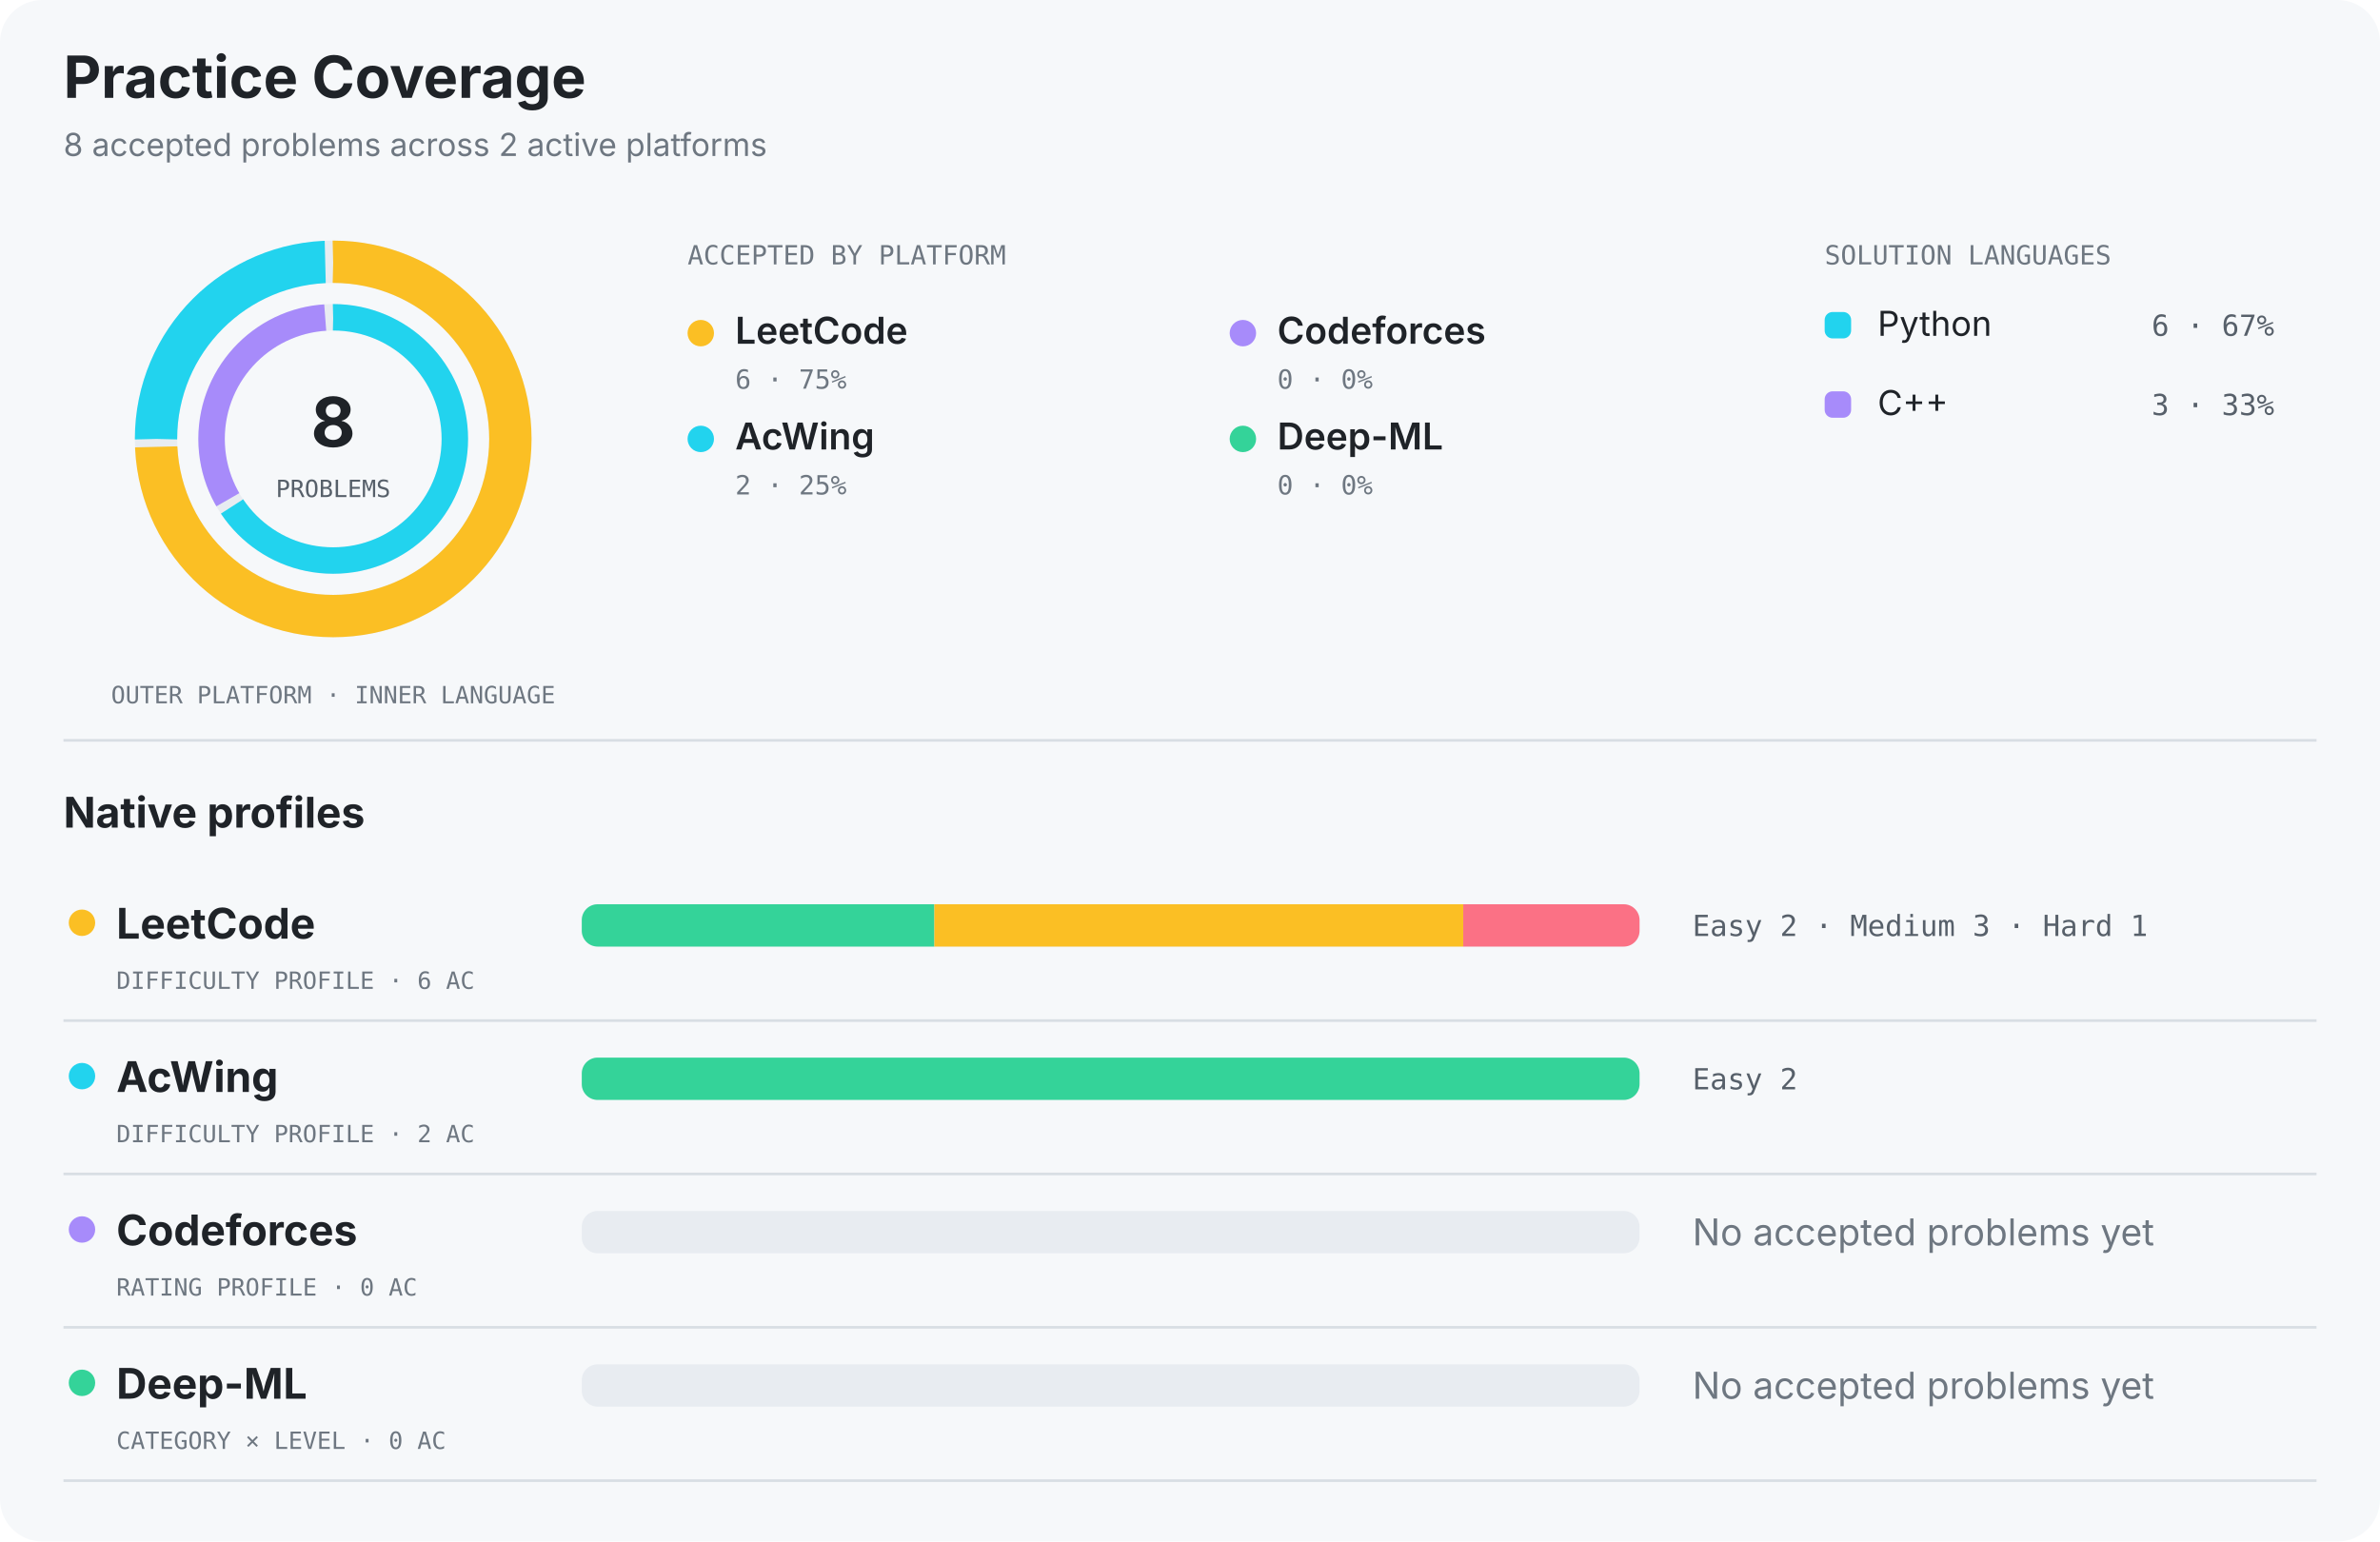
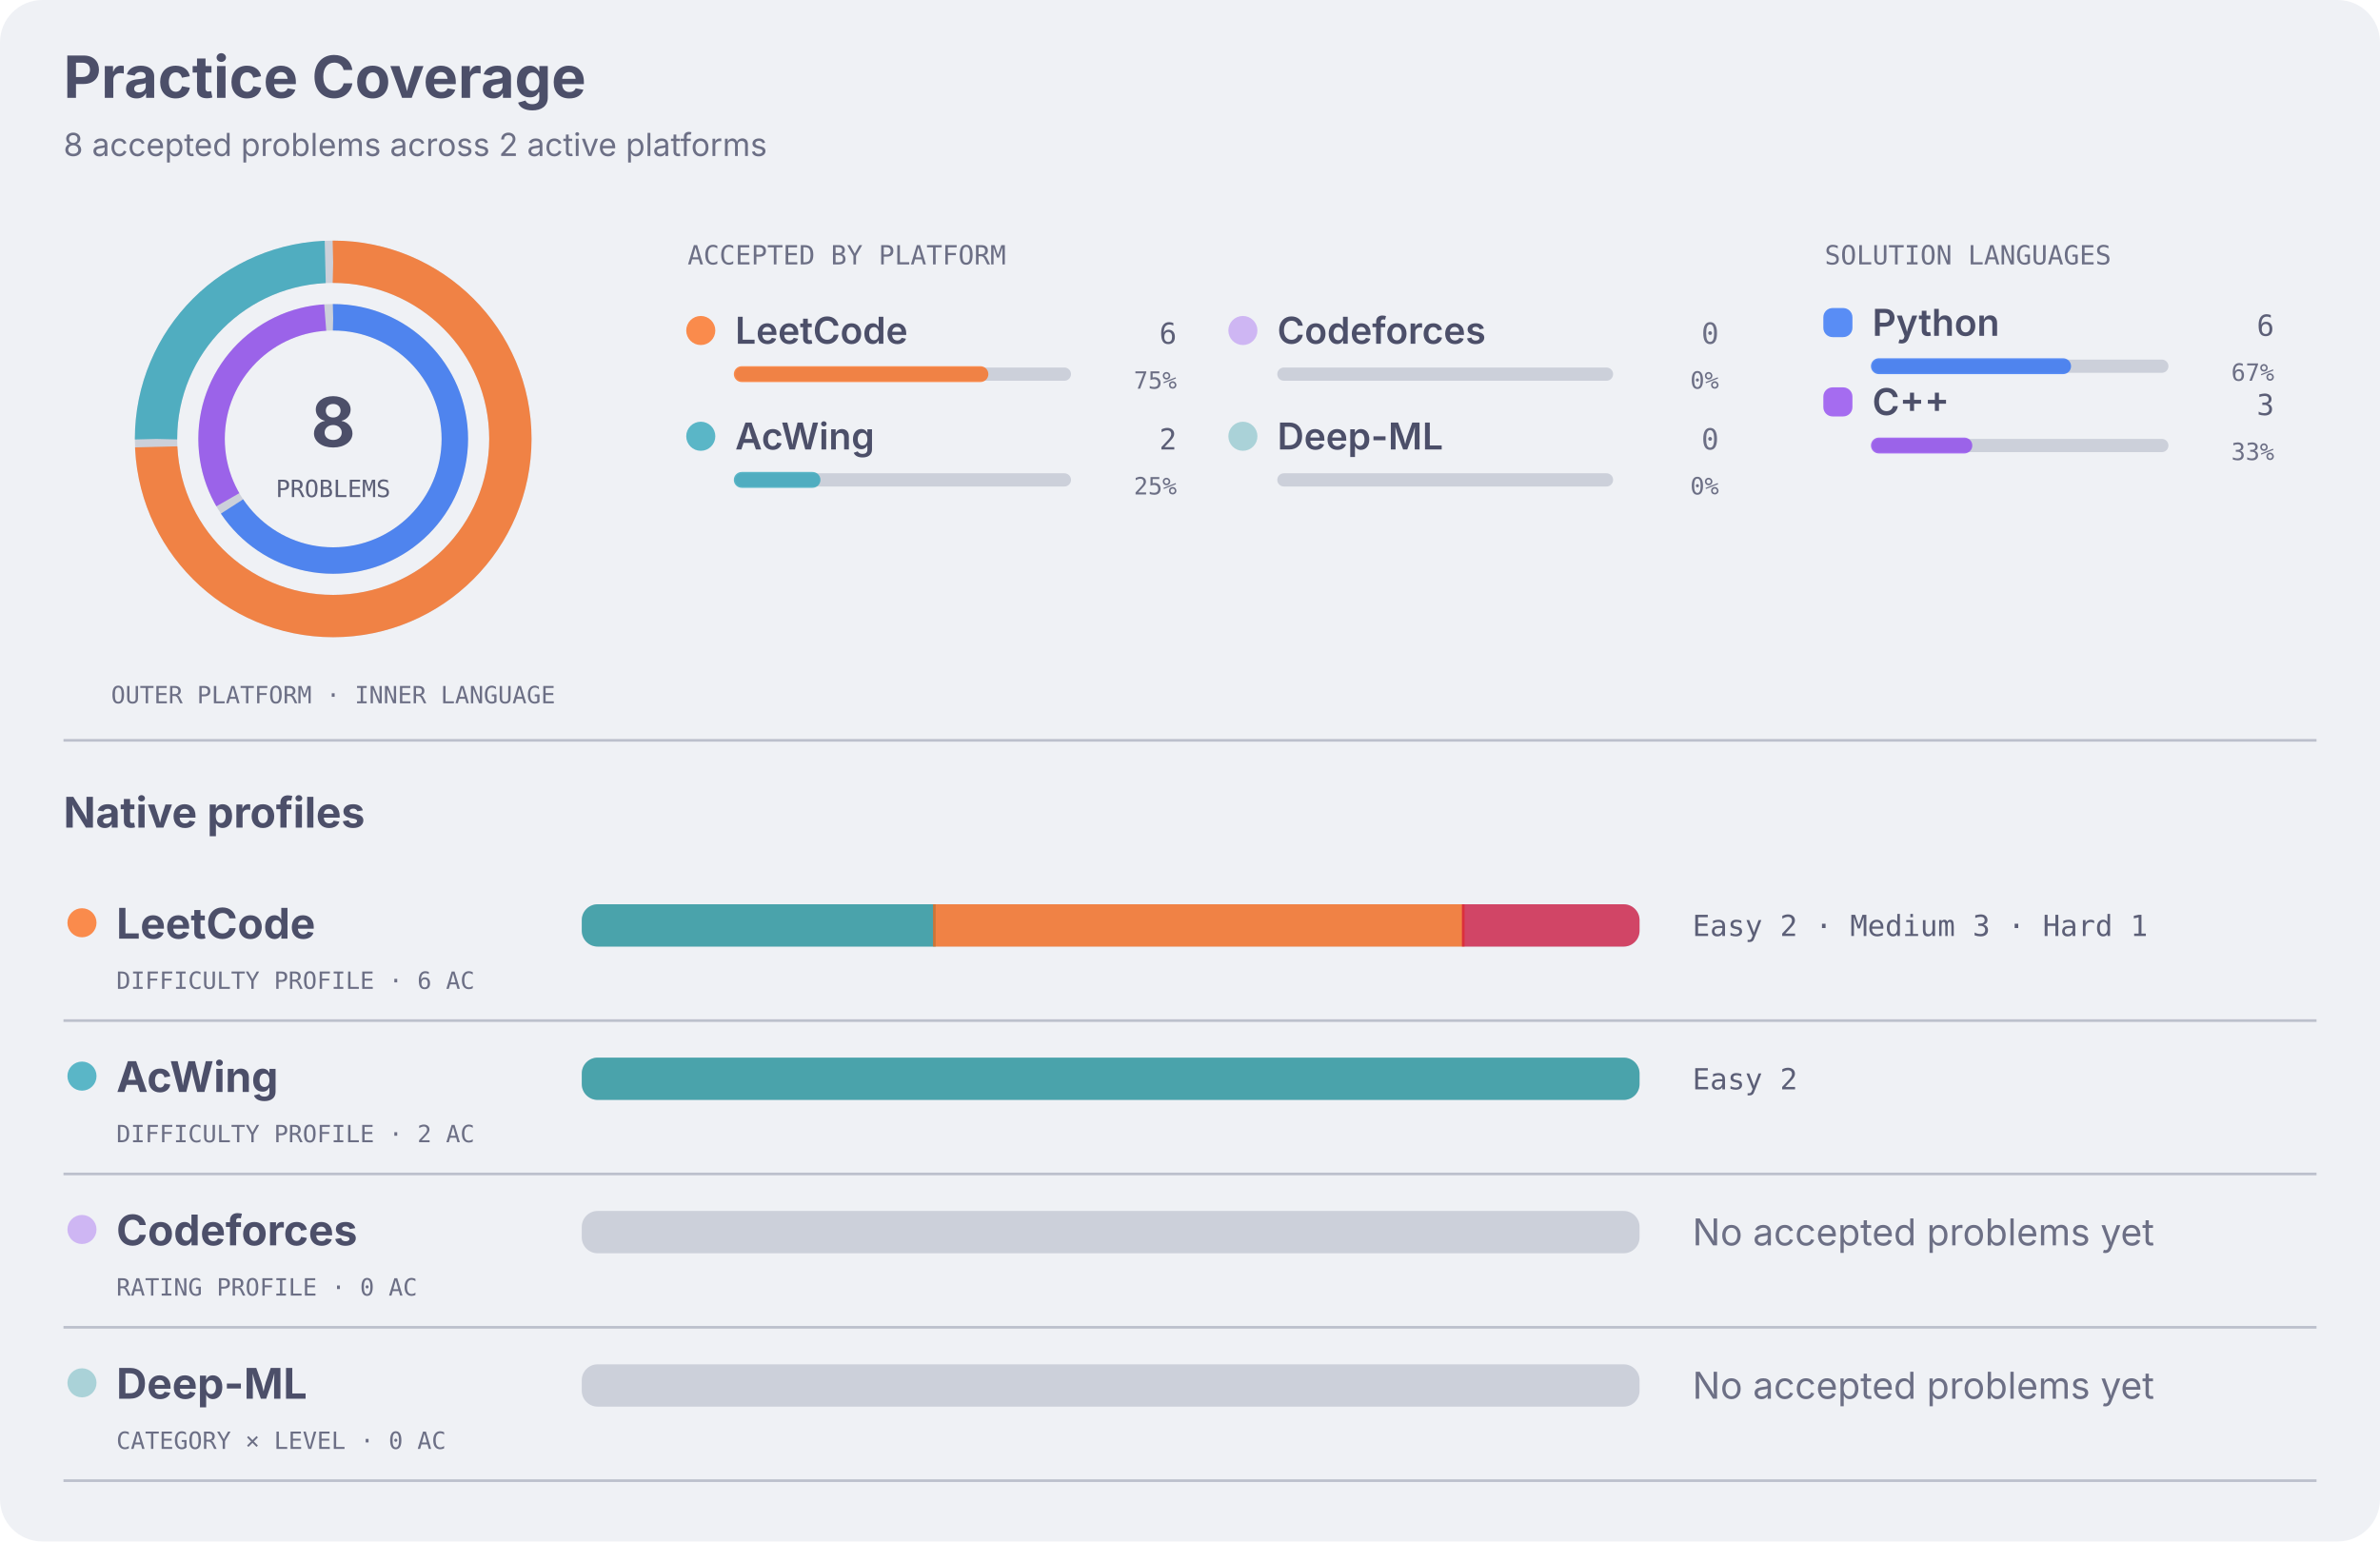
<svg xmlns="http://www.w3.org/2000/svg" width="900" height="583" viewBox="0 0 900 583" role="img" aria-labelledby="coverage-title coverage-desc">
  <style>
-     .coverage-background { fill: #f6f8fa; }
-     .coverage-primary { fill: #1f2328; }
-     .coverage-secondary { fill: #57606a; }
-     .coverage-muted { fill: #6e7781; }
-     .coverage-track { fill: #e8ecf1; }
-     .coverage-track-stroke { stroke: #e8ecf1; }
-     .coverage-divider { stroke: #d8dee4; }
+     .coverage-background { fill: #eff1f5; }
+     .coverage-primary { fill: #4c4f69; }
+     .coverage-secondary { fill: #5c5f77; }
+     .coverage-muted { fill: #6c6f85; }
+     .coverage-track { fill: #ccd0da; }
+     .coverage-track-stroke { stroke: #ccd0da; }
+     .coverage-divider { stroke: #bcc0cc; }
+     .coverage-yellow { fill: #df8e1d; stroke: #df8e1d; }
+     .coverage-blue { fill: #1e66f5; stroke: #1e66f5; }
+     .coverage-sapphire { fill: #209fb5; stroke: #209fb5; }
+     .coverage-mauve { fill: #8839ef; stroke: #8839ef; }
+     .coverage-green { fill: #40a02b; stroke: #40a02b; }
+     .coverage-peach { fill: #fe640b; stroke: #fe640b; }
+     .coverage-red { fill: #d20f39; stroke: #d20f39; }
+     .coverage-teal { fill: #179299; stroke: #179299; }
+     .coverage-overlay { fill: #7c7f93; stroke: #7c7f93; }
+     .coverage-accent { opacity: 0.72; }
+     .coverage-empty { opacity: 0.32; }
    @media (prefers-color-scheme: dark) {
-       .coverage-background { fill: #1d1e2c; }
-       .coverage-primary { fill: #e6e9f2; }
-       .coverage-secondary { fill: #b8c1d8; }
-       .coverage-muted { fill: #8d99b2; }
-       .coverage-track { fill: #34384a; }
-       .coverage-track-stroke { stroke: #34384a; }
-       .coverage-divider { stroke: #34384a; }
+       .coverage-background { fill: #1e1e2e; }
+       .coverage-primary { fill: #cdd6f4; }
+       .coverage-secondary { fill: #bac2de; }
+       .coverage-muted { fill: #a6adc8; }
+       .coverage-track { fill: #313244; }
+       .coverage-track-stroke { stroke: #313244; }
+       .coverage-divider { stroke: #45475a; }
+       .coverage-yellow { fill: #f9e2af; stroke: #f9e2af; }
+       .coverage-blue { fill: #89b4fa; stroke: #89b4fa; }
+       .coverage-sapphire { fill: #74c7ec; stroke: #74c7ec; }
+       .coverage-mauve { fill: #cba6f7; stroke: #cba6f7; }
+       .coverage-green { fill: #a6e3a1; stroke: #a6e3a1; }
+       .coverage-peach { fill: #fab387; stroke: #fab387; }
+       .coverage-red { fill: #f38ba8; stroke: #f38ba8; }
+       .coverage-teal { fill: #94e2d5; stroke: #94e2d5; }
+       .coverage-overlay { fill: #9399b2; stroke: #9399b2; }
+       .coverage-accent { opacity: 1; }
+       .coverage-empty { opacity: 0.45; }
    }
  </style>
  <rect class="coverage-background" width="900" height="583" rx="16" />
  <text class="coverage-primary" x="24" y="37" font-family="-apple-system,BlinkMacSystemFont,Segoe UI,sans-serif" font-size="22" font-weight="700">Practice Coverage</text>
  <text class="coverage-muted" x="24" y="59" font-family="-apple-system,BlinkMacSystemFont,Segoe UI,sans-serif" font-size="12">8 accepted problems across 2 active platforms</text>
  <circle class="coverage-track-stroke" cx="126" cy="166" r="67" fill="none" stroke-width="16" />
-   <circle cx="126" cy="166" r="67" fill="none" stroke="#fbbf24" stroke-width="16" stroke-dasharray="312.73 108.24" stroke-dashoffset="-0.00" transform="rotate(-90 126 166)" data-ring="platform" data-segment="LeetCode" data-count="6">
+   <circle class="coverage-accent coverage-peach" cx="126" cy="166" r="67" style="fill:none" stroke-width="16" stroke-dasharray="312.73 108.24" stroke-dashoffset="-0.00" transform="rotate(-90 126 166)" data-ring="platform" data-segment="LeetCode" data-count="6">
    </circle>
-   <circle cx="126" cy="166" r="67" fill="none" stroke="#22d3ee" stroke-width="16" stroke-dasharray="102.24 318.73" stroke-dashoffset="-315.73" transform="rotate(-90 126 166)" data-ring="platform" data-segment="AcWing" data-count="2">
+   <circle class="coverage-accent coverage-sapphire" cx="126" cy="166" r="67" style="fill:none" stroke-width="16" stroke-dasharray="102.24 318.73" stroke-dashoffset="-315.73" transform="rotate(-90 126 166)" data-ring="platform" data-segment="AcWing" data-count="2">
    </circle>
  <circle class="coverage-track-stroke" cx="126" cy="166" r="46" fill="none" stroke-width="10" />
-   <circle cx="126" cy="166" r="46" fill="none" stroke="#22d3ee" stroke-width="10" stroke-dasharray="189.68 99.34" stroke-dashoffset="-0.00" transform="rotate(-90 126 166)" data-ring="language" data-segment="Python" data-count="6">
+   <circle class="coverage-accent coverage-blue" cx="126" cy="166" r="46" style="fill:none" stroke-width="10" stroke-dasharray="189.68 99.34" stroke-dashoffset="-0.00" transform="rotate(-90 126 166)" data-ring="language" data-segment="Python" data-count="6">
    </circle>
-   <circle cx="126" cy="166" r="46" fill="none" stroke="#a78bfa" stroke-width="10" stroke-dasharray="93.34 195.68" stroke-dashoffset="-192.68" transform="rotate(-90 126 166)" data-ring="language" data-segment="C++" data-count="3">
+   <circle class="coverage-accent coverage-mauve" cx="126" cy="166" r="46" style="fill:none" stroke-width="10" stroke-dasharray="93.34 195.68" stroke-dashoffset="-192.68" transform="rotate(-90 126 166)" data-ring="language" data-segment="C++" data-count="3">
    </circle>
  <text class="coverage-primary" x="126" y="169" text-anchor="middle" font-family="-apple-system,BlinkMacSystemFont,Segoe UI,sans-serif" font-size="26" font-weight="700">8</text>
  <text class="coverage-secondary" x="126" y="188" text-anchor="middle" font-family="ui-monospace,SFMono-Regular,Menlo,monospace" font-size="9">PROBLEMS</text>
  <text class="coverage-muted" x="126" y="266" text-anchor="middle" font-family="ui-monospace,SFMono-Regular,Menlo,monospace" font-size="9">OUTER PLATFORM · INNER LANGUAGE</text>
  <text class="coverage-muted" x="260" y="100" font-family="ui-monospace,SFMono-Regular,Menlo,monospace" font-size="10">ACCEPTED BY PLATFORM</text>
  <text class="coverage-muted" x="690" y="100" font-family="ui-monospace,SFMono-Regular,Menlo,monospace" font-size="10">SOLUTION LANGUAGES</text>
-   <circle cx="265" cy="126" r="5" fill="#fbbf24" />
+   <circle class="coverage-accent coverage-peach" cx="265" cy="125" r="5" />
  <text class="coverage-primary" x="278" y="130" font-family="-apple-system,BlinkMacSystemFont,Segoe UI,sans-serif" font-size="14" font-weight="600">LeetCode</text>
-   <text class="coverage-muted" x="278" y="147" font-family="ui-monospace,SFMono-Regular,Menlo,monospace" font-size="10">6 · 75%</text>
-   <circle cx="265" cy="166" r="5" fill="#22d3ee" />
+   <text class="coverage-secondary" x="445" y="130" text-anchor="end" font-family="ui-monospace,SFMono-Regular,Menlo,monospace" font-size="11">6</text>
+   <rect class="coverage-track" x="278" y="139" width="127" height="5" rx="2.5" />
+   <rect class="coverage-accent coverage-peach" x="278" y="139" width="95.25" height="5" rx="2.5" data-share="75.0" data-count="6">
+     </rect>
+   <text class="coverage-muted" x="445" y="147" text-anchor="end" font-family="ui-monospace,SFMono-Regular,Menlo,monospace" font-size="9">75%</text>
+   <circle class="coverage-accent coverage-sapphire" cx="265" cy="165" r="5" />
  <text class="coverage-primary" x="278" y="170" font-family="-apple-system,BlinkMacSystemFont,Segoe UI,sans-serif" font-size="14" font-weight="600">AcWing</text>
-   <text class="coverage-muted" x="278" y="187" font-family="ui-monospace,SFMono-Regular,Menlo,monospace" font-size="10">2 · 25%</text>
-   <circle cx="470" cy="126" r="5" fill="#a78bfa" />
+   <text class="coverage-secondary" x="445" y="170" text-anchor="end" font-family="ui-monospace,SFMono-Regular,Menlo,monospace" font-size="11">2</text>
+   <rect class="coverage-track" x="278" y="179" width="127" height="5" rx="2.5" />
+   <rect class="coverage-accent coverage-sapphire" x="278" y="179" width="31.75" height="5" rx="2.5" data-share="25.0" data-count="2">
+     </rect>
+   <text class="coverage-muted" x="445" y="187" text-anchor="end" font-family="ui-monospace,SFMono-Regular,Menlo,monospace" font-size="9">25%</text>
+   <circle class="coverage-accent coverage-mauve coverage-empty" cx="470" cy="125" r="5" />
  <text class="coverage-primary" x="483" y="130" font-family="-apple-system,BlinkMacSystemFont,Segoe UI,sans-serif" font-size="14" font-weight="600">Codeforces</text>
-   <text class="coverage-muted" x="483" y="147" font-family="ui-monospace,SFMono-Regular,Menlo,monospace" font-size="10">0 · 0%</text>
-   <circle cx="470" cy="166" r="5" fill="#34d399" />
+   <text class="coverage-muted" x="650" y="130" text-anchor="end" font-family="ui-monospace,SFMono-Regular,Menlo,monospace" font-size="11">0</text>
+   <rect class="coverage-track" x="483" y="139" width="127" height="5" rx="2.5" />
+   <text class="coverage-muted" x="650" y="147" text-anchor="end" font-family="ui-monospace,SFMono-Regular,Menlo,monospace" font-size="9">0%</text>
+   <circle class="coverage-accent coverage-teal coverage-empty" cx="470" cy="165" r="5" />
  <text class="coverage-primary" x="483" y="170" font-family="-apple-system,BlinkMacSystemFont,Segoe UI,sans-serif" font-size="14" font-weight="600">Deep-ML</text>
-   <text class="coverage-muted" x="483" y="187" font-family="ui-monospace,SFMono-Regular,Menlo,monospace" font-size="10">0 · 0%</text>
-   <rect x="690" y="118" width="10" height="10" rx="3" fill="#22d3ee" />
-   <text class="coverage-primary" x="710" y="127" font-family="-apple-system,BlinkMacSystemFont,Segoe UI,sans-serif" font-size="13">Python</text>
-   <text class="coverage-secondary" x="860" y="127" text-anchor="end" font-family="ui-monospace,SFMono-Regular,Menlo,monospace" font-size="11">6 · 67%</text>
-   <rect x="690" y="148" width="10" height="10" rx="3" fill="#a78bfa" />
-   <text class="coverage-primary" x="710" y="157" font-family="-apple-system,BlinkMacSystemFont,Segoe UI,sans-serif" font-size="13">C++</text>
-   <text class="coverage-secondary" x="860" y="157" text-anchor="end" font-family="ui-monospace,SFMono-Regular,Menlo,monospace" font-size="11">3 · 33%</text>
+   <text class="coverage-muted" x="650" y="170" text-anchor="end" font-family="ui-monospace,SFMono-Regular,Menlo,monospace" font-size="11">0</text>
+   <rect class="coverage-track" x="483" y="179" width="127" height="5" rx="2.5" />
+   <text class="coverage-muted" x="650" y="187" text-anchor="end" font-family="ui-monospace,SFMono-Regular,Menlo,monospace" font-size="9">0%</text>
+   <rect class="coverage-accent coverage-blue" x="690" y="117" width="10" height="10" rx="3" />
+   <text class="coverage-primary" x="708" y="127" font-family="-apple-system,BlinkMacSystemFont,Segoe UI,sans-serif" font-size="14" font-weight="600">Python</text>
+   <text class="coverage-secondary" x="860" y="127" text-anchor="end" font-family="ui-monospace,SFMono-Regular,Menlo,monospace" font-size="11">6</text>
+   <rect class="coverage-track" x="708" y="136" width="112" height="5" rx="2.5" />
+   <rect class="coverage-accent coverage-blue" x="708" y="136" width="74.67" height="5" rx="2.5" data-share="66.7" data-count="6">
+     </rect>
+   <text class="coverage-muted" x="860" y="144" text-anchor="end" font-family="ui-monospace,SFMono-Regular,Menlo,monospace" font-size="9">67%</text>
+   <rect class="coverage-accent coverage-mauve" x="690" y="147" width="10" height="10" rx="3" />
+   <text class="coverage-primary" x="708" y="157" font-family="-apple-system,BlinkMacSystemFont,Segoe UI,sans-serif" font-size="14" font-weight="600">C++</text>
+   <text class="coverage-secondary" x="860" y="157" text-anchor="end" font-family="ui-monospace,SFMono-Regular,Menlo,monospace" font-size="11">3</text>
+   <rect class="coverage-track" x="708" y="166" width="112" height="5" rx="2.5" />
+   <rect class="coverage-accent coverage-mauve" x="708" y="166" width="37.33" height="5" rx="2.5" data-share="33.3" data-count="3">
+     </rect>
+   <text class="coverage-muted" x="860" y="174" text-anchor="end" font-family="ui-monospace,SFMono-Regular,Menlo,monospace" font-size="9">33%</text>
  <line class="coverage-divider" x1="24" y1="280" x2="876" y2="280" />
  <text class="coverage-primary" x="24" y="313" font-family="-apple-system,BlinkMacSystemFont,Segoe UI,sans-serif" font-size="16" font-weight="700">Native profiles</text>
-   <circle cx="31" cy="349" r="5" fill="#fbbf24" />
+   <circle class="coverage-accent coverage-peach" cx="31" cy="349" r="5" />
  <text class="coverage-primary" x="44" y="355" font-family="-apple-system,BlinkMacSystemFont,Segoe UI,sans-serif" font-size="16" font-weight="650">LeetCode</text>
  <text class="coverage-muted" x="44" y="374" font-family="ui-monospace,SFMono-Regular,Menlo,monospace" font-size="9">DIFFICULTY PROFILE · 6 AC</text>
  <rect class="coverage-track" x="220" y="342" width="400" height="16" rx="6" />
  <clipPath id="leetcode-profile-clip">
    <rect x="220" y="342" width="400" height="16" rx="6" />
  </clipPath>
-   <rect x="220.00" y="342" width="133.33" height="16" fill="#34d399" clip-path="url(#leetcode-profile-clip)" data-profile="leetcode" data-segment="Easy" data-count="2">
+   <rect x="220.00" y="342" width="133.33" height="16" class="coverage-accent coverage-teal" clip-path="url(#leetcode-profile-clip)" data-profile="leetcode" data-segment="Easy" data-count="2">
    </rect>
-   <rect x="353.33" y="342" width="200.00" height="16" fill="#fbbf24" clip-path="url(#leetcode-profile-clip)" data-profile="leetcode" data-segment="Medium" data-count="3">
+   <rect x="353.33" y="342" width="200.00" height="16" class="coverage-accent coverage-peach" clip-path="url(#leetcode-profile-clip)" data-profile="leetcode" data-segment="Medium" data-count="3">
    </rect>
-   <rect x="553.33" y="342" width="66.67" height="16" fill="#fb7185" clip-path="url(#leetcode-profile-clip)" data-profile="leetcode" data-segment="Hard" data-count="1">
+   <rect x="553.33" y="342" width="66.67" height="16" class="coverage-accent coverage-red" clip-path="url(#leetcode-profile-clip)" data-profile="leetcode" data-segment="Hard" data-count="1">
    </rect>
  <text class="coverage-secondary" x="640" y="354" font-family="ui-monospace,SFMono-Regular,Menlo,monospace" font-size="11">Easy 2 · Medium 3 · Hard 1</text>
  <line class="coverage-divider" x1="24" y1="386" x2="876" y2="386" />
-   <circle cx="31" cy="407" r="5" fill="#22d3ee" />
+   <circle class="coverage-accent coverage-sapphire" cx="31" cy="407" r="5" />
  <text class="coverage-primary" x="44" y="413" font-family="-apple-system,BlinkMacSystemFont,Segoe UI,sans-serif" font-size="16" font-weight="650">AcWing</text>
  <text class="coverage-muted" x="44" y="432" font-family="ui-monospace,SFMono-Regular,Menlo,monospace" font-size="9">DIFFICULTY PROFILE · 2 AC</text>
  <rect class="coverage-track" x="220" y="400" width="400" height="16" rx="6" />
  <clipPath id="acwing-profile-clip">
    <rect x="220" y="400" width="400" height="16" rx="6" />
  </clipPath>
-   <rect x="220.00" y="400" width="400.00" height="16" fill="#34d399" clip-path="url(#acwing-profile-clip)" data-profile="acwing" data-segment="Easy" data-count="2">
+   <rect x="220.00" y="400" width="400.00" height="16" class="coverage-accent coverage-teal" clip-path="url(#acwing-profile-clip)" data-profile="acwing" data-segment="Easy" data-count="2">
    </rect>
  <text class="coverage-secondary" x="640" y="412" font-family="ui-monospace,SFMono-Regular,Menlo,monospace" font-size="11">Easy 2</text>
  <line class="coverage-divider" x1="24" y1="444" x2="876" y2="444" />
-   <circle cx="31" cy="465" r="5" fill="#a78bfa" />
+   <circle class="coverage-accent coverage-mauve coverage-empty" cx="31" cy="465" r="5" />
  <text class="coverage-primary" x="44" y="471" font-family="-apple-system,BlinkMacSystemFont,Segoe UI,sans-serif" font-size="16" font-weight="650">Codeforces</text>
  <text class="coverage-muted" x="44" y="490" font-family="ui-monospace,SFMono-Regular,Menlo,monospace" font-size="9">RATING PROFILE · 0 AC</text>
  <rect class="coverage-track" x="220" y="458" width="400" height="16" rx="6" />
  <text class="coverage-muted" x="640" y="471" font-family="-apple-system,BlinkMacSystemFont,Segoe UI,sans-serif" font-size="14">No accepted problems yet</text>
  <line class="coverage-divider" x1="24" y1="502" x2="876" y2="502" />
-   <circle cx="31" cy="523" r="5" fill="#34d399" />
+   <circle class="coverage-accent coverage-teal coverage-empty" cx="31" cy="523" r="5" />
  <text class="coverage-primary" x="44" y="529" font-family="-apple-system,BlinkMacSystemFont,Segoe UI,sans-serif" font-size="16" font-weight="650">Deep-ML</text>
  <text class="coverage-muted" x="44" y="548" font-family="ui-monospace,SFMono-Regular,Menlo,monospace" font-size="9">CATEGORY × LEVEL · 0 AC</text>
  <rect class="coverage-track" x="220" y="516" width="400" height="16" rx="6" />
  <text class="coverage-muted" x="640" y="529" font-family="-apple-system,BlinkMacSystemFont,Segoe UI,sans-serif" font-size="14">No accepted problems yet</text>
  <line class="coverage-divider" x1="24" y1="560" x2="876" y2="560" />
</svg>
